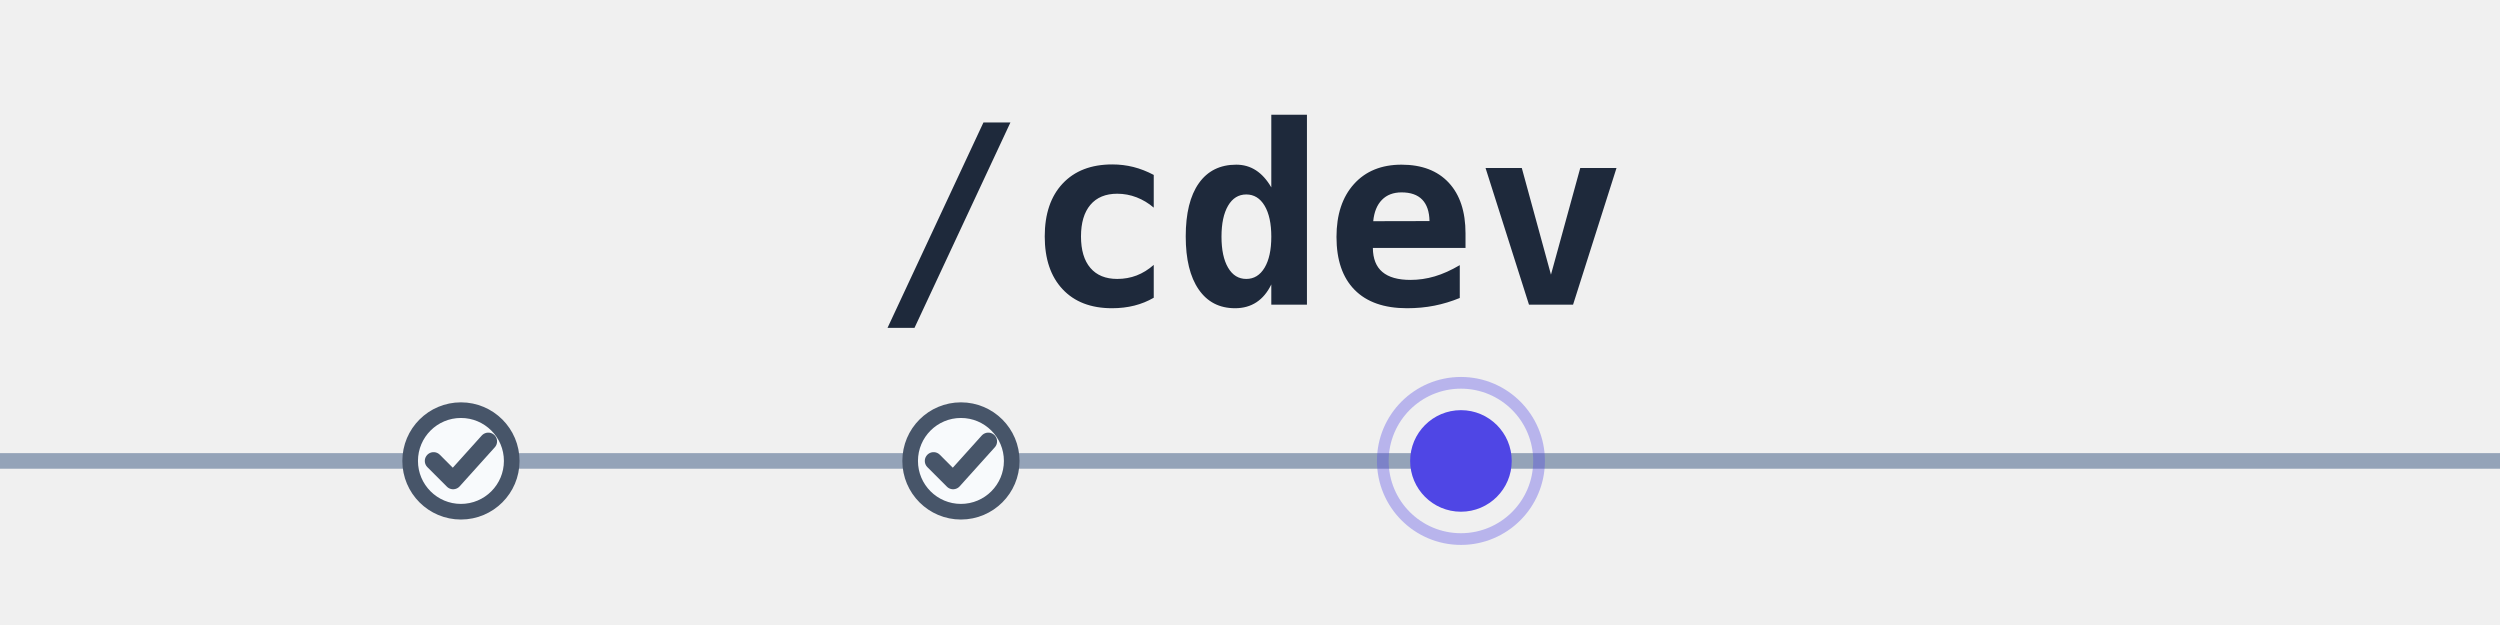
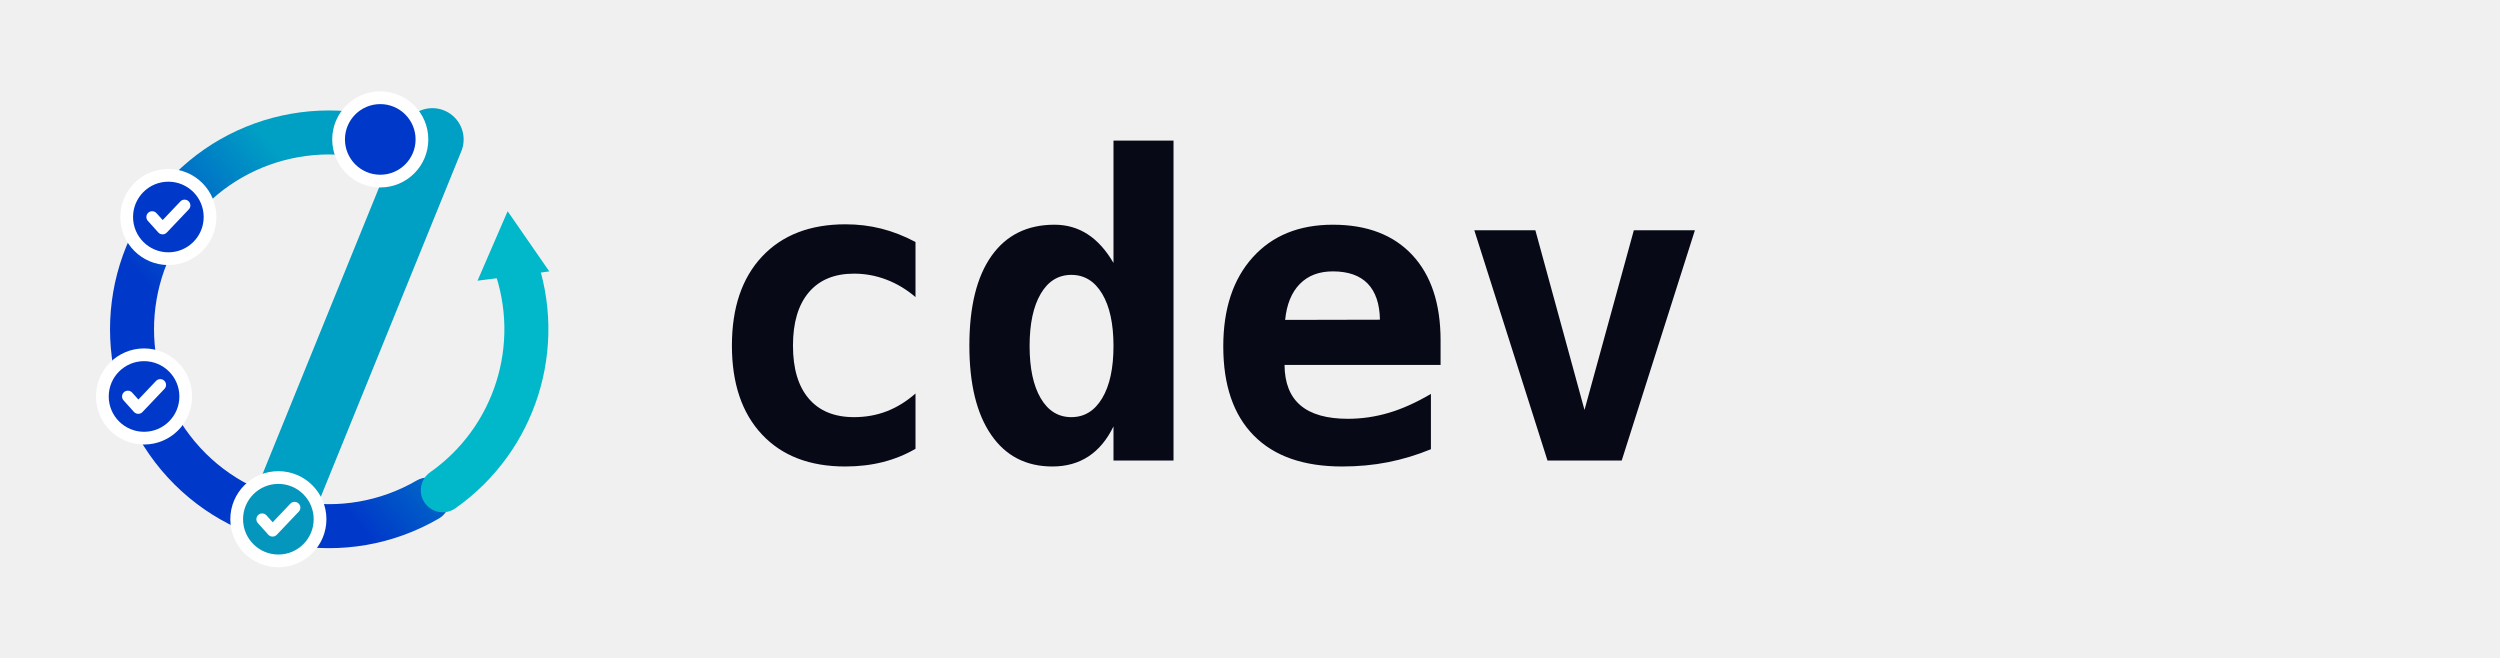
- <svg xmlns="http://www.w3.org/2000/svg" viewBox="0 0 640 160" role="img" aria-label="/cdev — Continuous Development">
-   <path d="M -10 118 H 118 C 150 118 150 118 182 118 H 310 C 360 118 380 118 430 118 H 650" fill="none" stroke="#94a3b8" stroke-width="4" stroke-linecap="round" />
-   <g stroke="#475569" stroke-width="4" fill="#f8fafc">
-     <circle cx="118" cy="118" r="13" />
-     <circle cx="246" cy="118" r="13" />
+ <svg xmlns="http://www.w3.org/2000/svg" viewBox="0 0 760 200" role="img" aria-label="/cdev — Continuous Development">
+   <defs>
+     <linearGradient id="ring" gradientUnits="userSpaceOnUse" x1="40" y1="150" x2="160" y2="45">
+       <stop offset="0" stop-color="#0038C9" />
+       <stop offset="1" stop-color="#009FC4" />
+     </linearGradient>
+   </defs>
+   <g transform="translate(10,10) scale(0.352)">
+     <path d="M 341 109 A 170 170 0 1 0 341 403" fill="none" stroke="url(#ring)" stroke-width="38" stroke-linecap="round" />
+     <path d="M 354 395 A 170 170 0 0 0 416 198" fill="none" stroke="#00B8C9" stroke-width="38" stroke-linecap="round" />
+     <path d="M 384 214 L 446 206 L 410 154 Z" fill="#00B8C9" />
+     <path d="M 345 92 L 210 424" stroke="#009FC4" stroke-width="54" stroke-linecap="round" fill="none" />
+     <g stroke="#FFFFFF" stroke-width="11">
+       <circle cx="117" cy="159" r="36" fill="#0038C9" />
+       <circle cx="96" cy="314" r="36" fill="#0038C9" />
+       <circle cx="212" cy="420" r="36" fill="#0596BD" />
+     </g>
+     <g stroke="#FFFFFF" stroke-width="10" fill="none" stroke-linecap="round" stroke-linejoin="round">
+       <path d="M 103 159 l 9 10 l 19 -20" />
+       <path d="M 82  314 l 9 10 l 19 -20" />
+       <path d="M 198 420 l 9 10 l 19 -20" />
+     </g>
+     <circle cx="300" cy="92" r="36" fill="#0038C9" stroke="#FFFFFF" stroke-width="11" />
  </g>
-   <g stroke="#475569" stroke-width="4.5" fill="none" stroke-linecap="round" stroke-linejoin="round">
-     <path d="M 111 118 l 5 5 l 9 -10" />
-     <path d="M 239 118 l 5 5 l 9 -10" />
-   </g>
-   <circle cx="374" cy="118" r="13" fill="#4f46e5" />
-   <circle cx="374" cy="118" r="20" fill="none" stroke="#4f46e5" stroke-width="3" opacity="0.35" />
-   <text x="320" y="78" text-anchor="middle" font-family="ui-monospace, 'Cascadia Code', 'JetBrains Mono', Consolas, monospace" font-size="64" font-weight="700" fill="#1e293b">/cdev</text>
+   <text x="212" y="140" font-family="ui-monospace, 'Cascadia Code', 'JetBrains Mono', Consolas, monospace" font-size="128" font-weight="700" fill="#070A16">cdev</text>
</svg>
